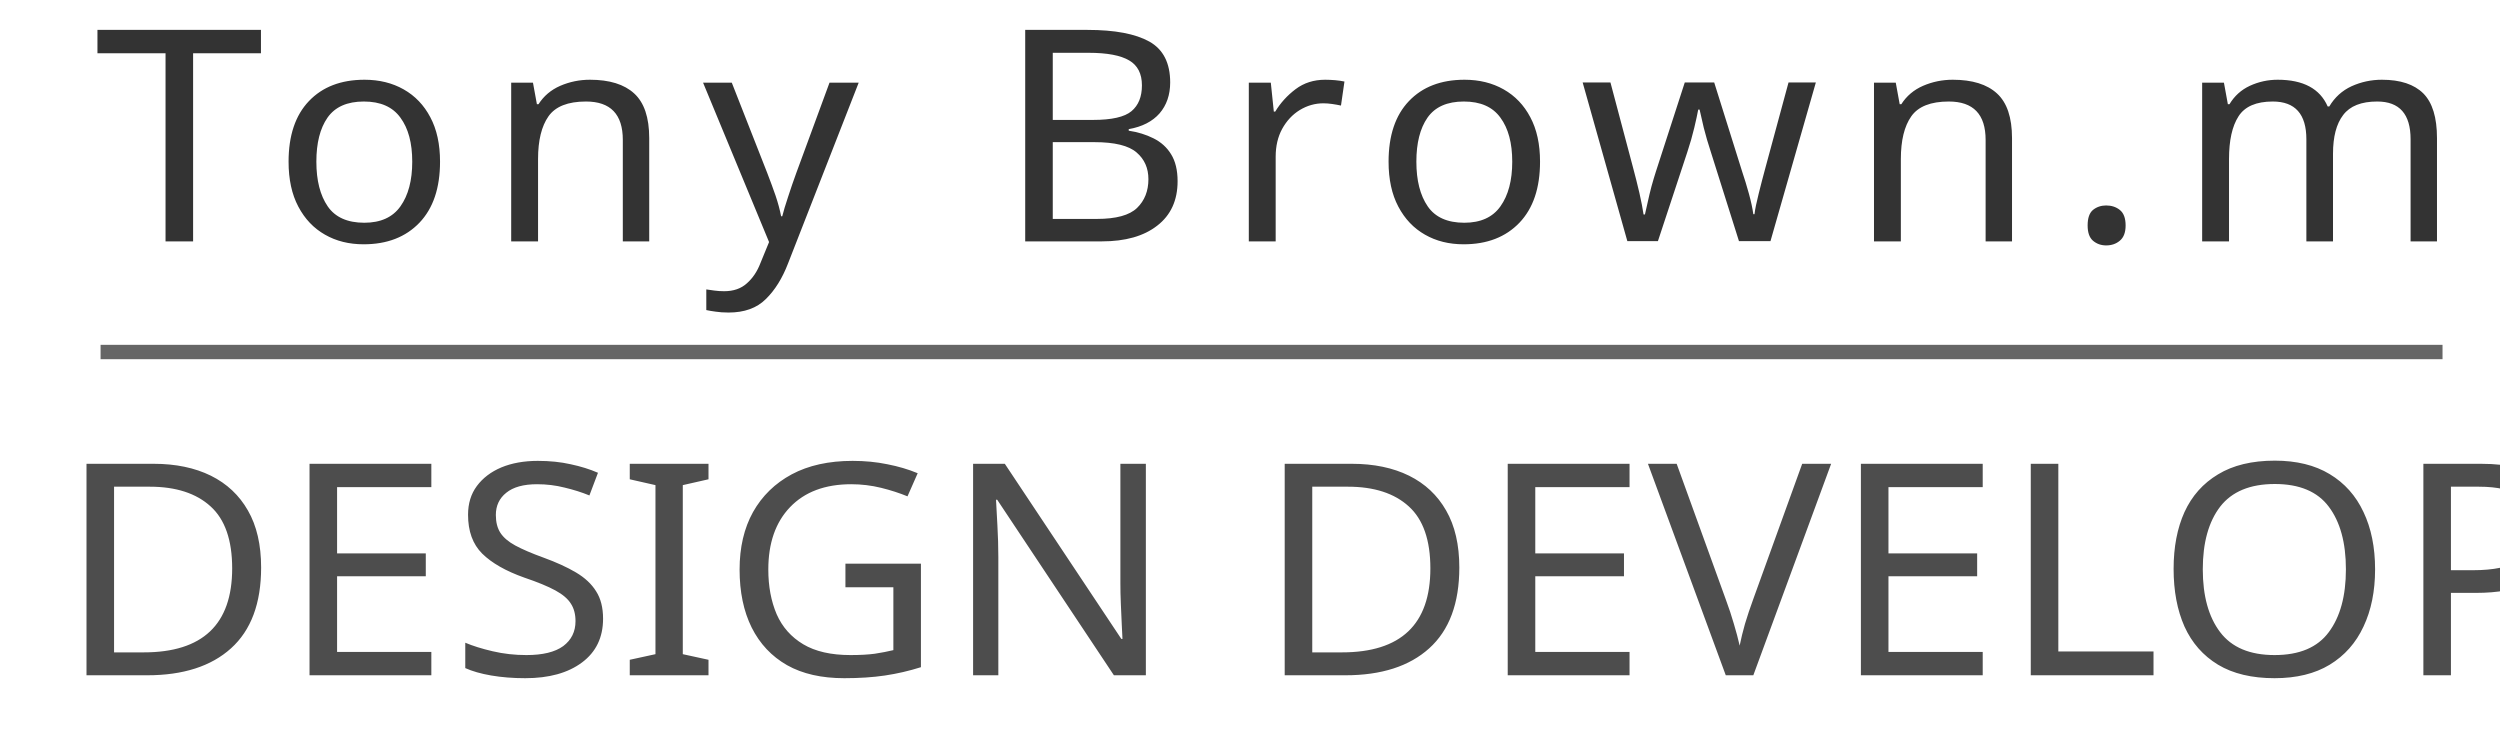
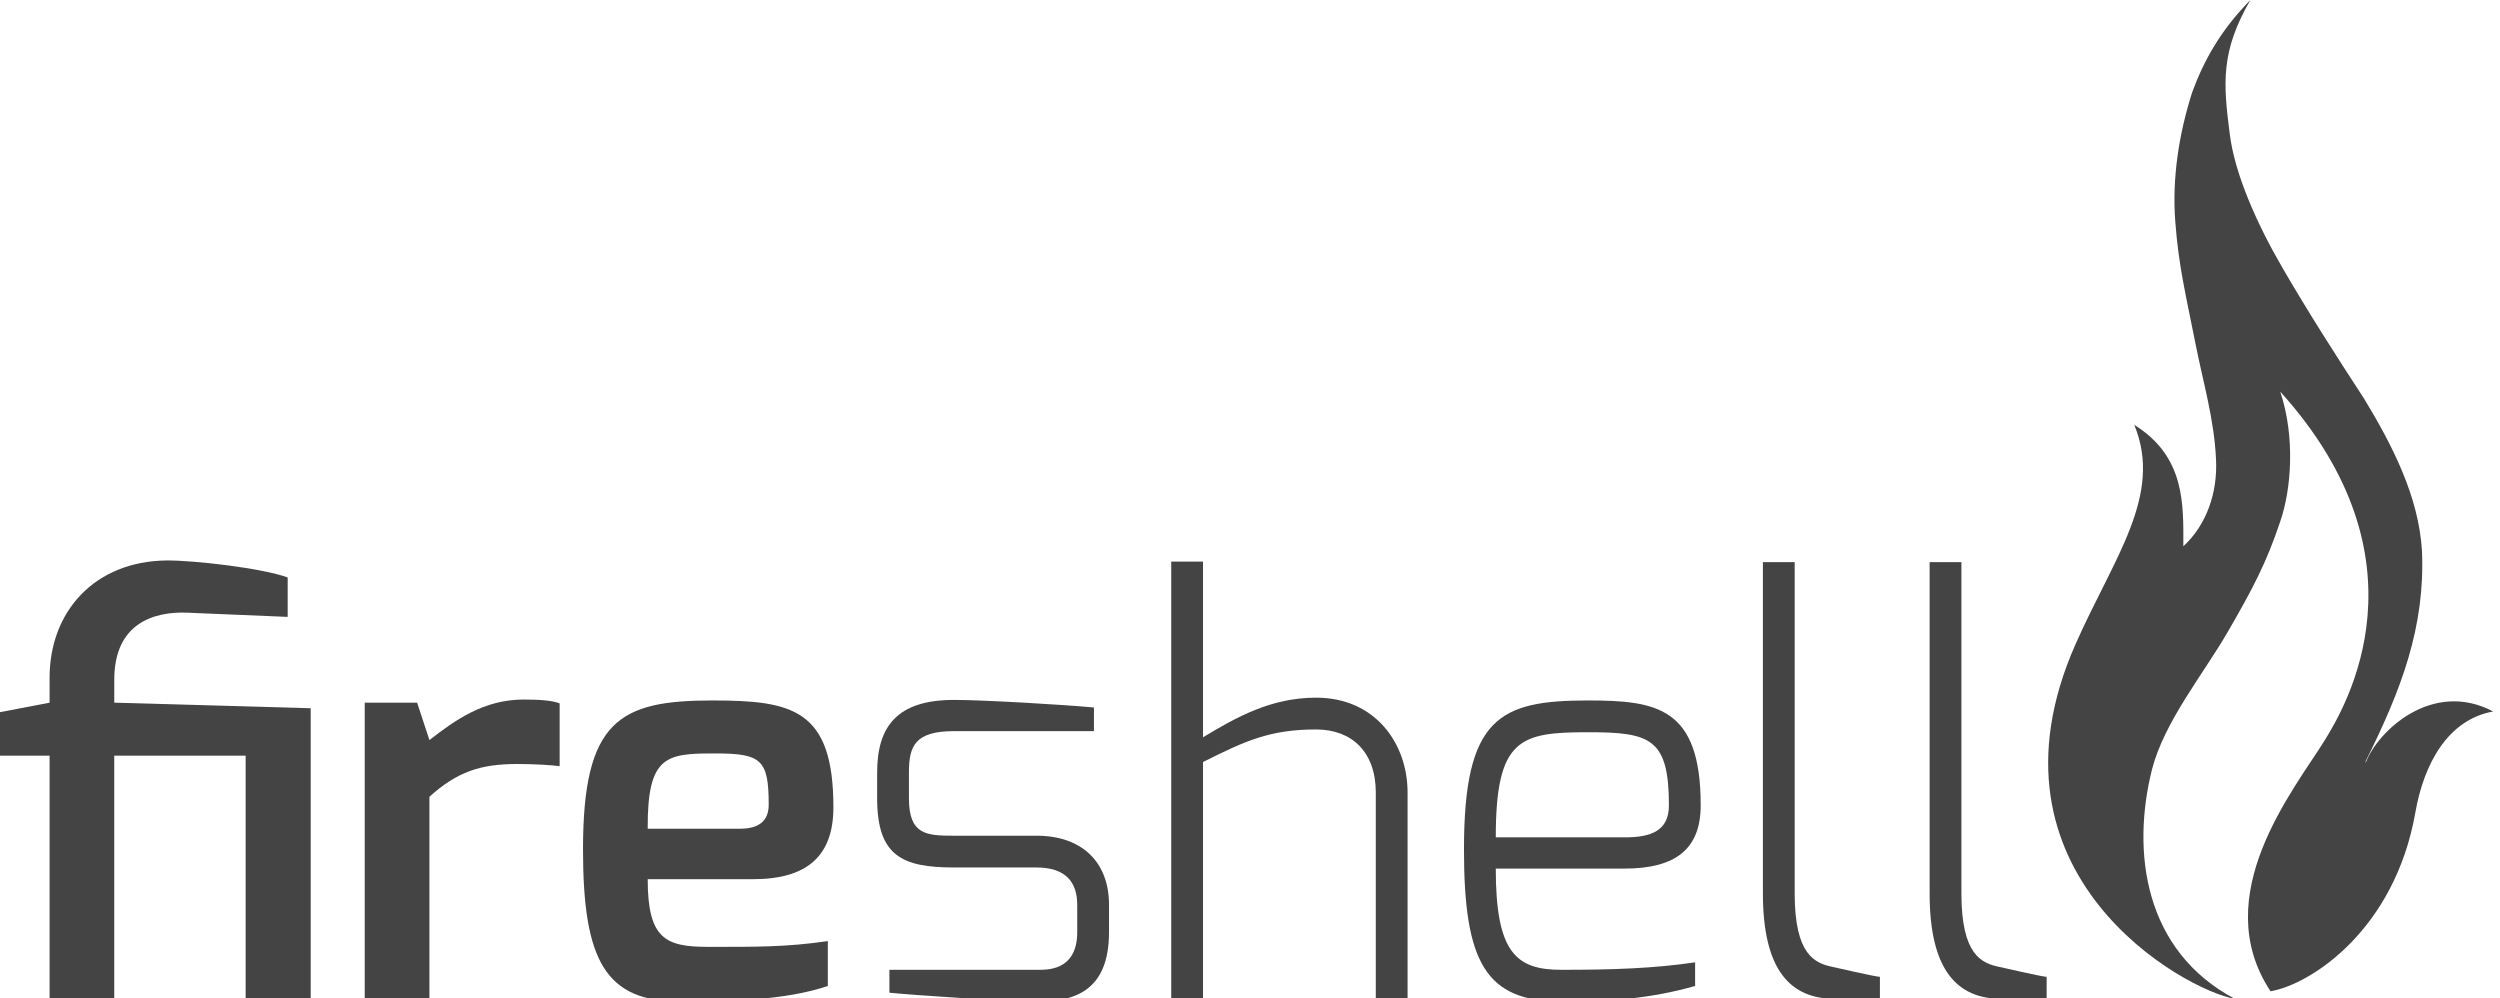
- <svg xmlns="http://www.w3.org/2000/svg" version="1.1" x="0px" y="0px" width="174px" height="51px" viewBox="0 0 174 51" enable-background="new 0 0 174 51" xml:space="preserve">
-   <g id="Layer_1">
- </g>
-   <g id="Layer_2">
-     <text transform="matrix(1.0316 0 0 1 6.5732 16.7998)" fill="#333333" font-family="'PillGothic600mg-Regular'" font-size="20.612" letter-spacing="1.939">Tony Brown.me</text>
-     <text transform="matrix(1.0316 0 0 1 3.9575 46.999)" fill="#4D4D4D" font-family="'PillGothic600mg-Regular'" font-size="20.612">DESIGN DEVELOPE</text>
-     <line fill="none" stroke="#666666" stroke-miterlimit="10" x1="7" y1="24.5" x2="170" y2="24.5" />
+ <svg xmlns="http://www.w3.org/2000/svg" version="1.1" x="0px" y="0px" width="168px" height="67px" viewBox="0 0 168 67" enable-background="new 0 0 168 67" xml:space="preserve">
+   <g>
+     <path fill="#444444" d="M0,47.857l3.332-0.637v-1.672c0-4.461,3.03-7.833,7.868-7.885c1.836-0.013,6.427,0.515,8.132,1.143v2.649   c-0.038,0-6.721-0.281-6.721-0.281c-2.215-0.098-4.932,0.667-4.932,4.504v1.541l13.201,0.375V67.12h-4.372V50.781h-8.83V67.12   H3.332V50.781H0V47.857z" />
+     <path fill="#444444" d="M24.51,47.221h3.522l0.825,2.511c1.708-1.325,3.639-2.723,6.332-2.723c0.942,0,1.917,0.049,2.419,0.26   v4.218c-0.502-0.073-1.726-0.146-2.839-0.146c-2.474,0-4.036,0.512-5.912,2.2V67.12H24.51V47.221z" />
+     <path fill="#444444" d="M47.873,47.071c5.366,0,8.132,0.581,8.132,7.176c0,3.306-1.799,4.834-5.396,4.834h-7.083   c0,3.989,1.176,4.548,4.047,4.548c3.185,0,5.247,0.024,8.057-0.388v3.017c-2.892,0.98-6.783,1.049-9.894,1.049   c-5.059,0-6.558-2.751-6.558-10.231C39.178,48.405,41.622,47.071,47.873,47.071z M49.742,55.69c1.295,0,1.915-0.56,1.915-1.613   c0-3.03-0.5-3.446-3.577-3.446c-3.303,0-4.581,0.116-4.555,5.059H49.742z" />
+     <path fill="#444444" d="M58.944,51.917c0-3.073,1.312-4.883,5.171-4.883c1.949,0,7.451,0.323,9.399,0.51v1.588h-9.399   c-2.653,0-3.035,1.026-3.035,2.785v1.724c0,2.456,1.165,2.519,3.035,2.519h5.539c3.121,0,4.872,1.833,4.872,4.643v1.836   c0,4.084-2.474,4.669-4.872,4.669c-1.836,0-8.462-0.448-9.886-0.598v-1.539h9.886c0.599,0,2.736,0.136,2.736-2.533v-1.836   c0-1.49-0.743-2.507-2.736-2.507h-5.539c-3.522,0-5.171-0.794-5.171-4.654V51.917z" />
+     <path fill="#444444" d="M78.707,37.739h2.136v11.805c2.248-1.35,4.564-2.661,7.6-2.661c3.972,0,6.146,3.073,6.146,6.371V67.12   h-2.136V53.254c0-2.703-1.59-4.234-4.01-4.234c-3.1,0-4.753,0.762-7.6,2.187V67.12h-2.136V37.739z" />
+     <path fill="#444444" d="M106.692,47.071c4.634,0,7.595,0.45,7.595,7.045c0,2.911-1.651,4.253-5.122,4.253h-8.649   c0,5.666,1.371,6.802,4.409,6.802c3.448,0,6.177-0.09,8.987-0.502v1.589c-3.036,0.862-5.876,1.062-8.987,1.049   c-5.072-0.025-6.546-2.589-6.546-10.231C98.379,48.233,100.75,47.071,106.692,47.071z M109.166,56.271   c1.802,0,2.985-0.447,2.985-2.155c0-4.508-1.259-4.91-5.434-4.91c-4.567,0-6.201,0.407-6.201,7.064H109.166z" />
+     <path fill="#444444" d="M118.467,37.776h2.136v22.261c0,4.152,1.359,4.698,2.583,4.947c0,0,2.882,0.66,3.144,0.66v1.477h-3.03   c-2.975,0-4.833-1.914-4.833-7.083V37.776z" />
+     <path fill="#444444" d="M129.671,37.776h2.136v22.261c0,4.152,1.359,4.698,2.582,4.947c0,0,2.882,0.66,3.145,0.66v1.477h-3.031   c-2.975,0-4.832-1.914-4.832-7.083V37.776z" />
+   </g>
+   <g>
+     <path fill="#444444" d="M152.58,66.614c-4.262-6.448,1.598-13.57,3.62-16.833c1.488-2.401,7.232-12.149-2.967-23.464   c1.02,3.066,0.741,6.589,0,8.722c-0.928,2.782-1.843,4.512-3.524,7.417c-1.673,2.894-4.265,6.026-5.1,9.271   c-1.39,5.563-0.5,12.175,5.564,15.392c-3.325-0.557-17.524-8.345-10.709-23.803c2.565-5.818,5.916-10.025,3.958-14.766   c3.448,2.143,3.299,5.377,3.299,8.159c1.552-1.423,2.308-3.599,2.196-5.824c-0.112-2.67-0.878-5.239-1.375-7.759   c-0.672-3.405-1.141-5.245-1.364-8.249c-0.223-2.892,0.248-5.898,1.138-8.68c0.779-2.114,1.893-4.149,3.91-6.198   c-1.996,3.455-1.831,5.558-1.386,9.008c0.334,2.67,1.792,5.98,3.54,8.99c1.7,2.926,3.591,5.893,5.482,8.785   c1.892,3.116,3.672,6.564,3.895,10.237c0.222,5.118-1.39,9.333-3.783,14.13v0.111c0.796-2.131,4.482-5.608,8.567-3.449   c-3.064,0.552-4.661,3.541-5.229,6.787C160.928,62.484,155.297,66.149,152.58,66.614z" />
  </g>
</svg>
